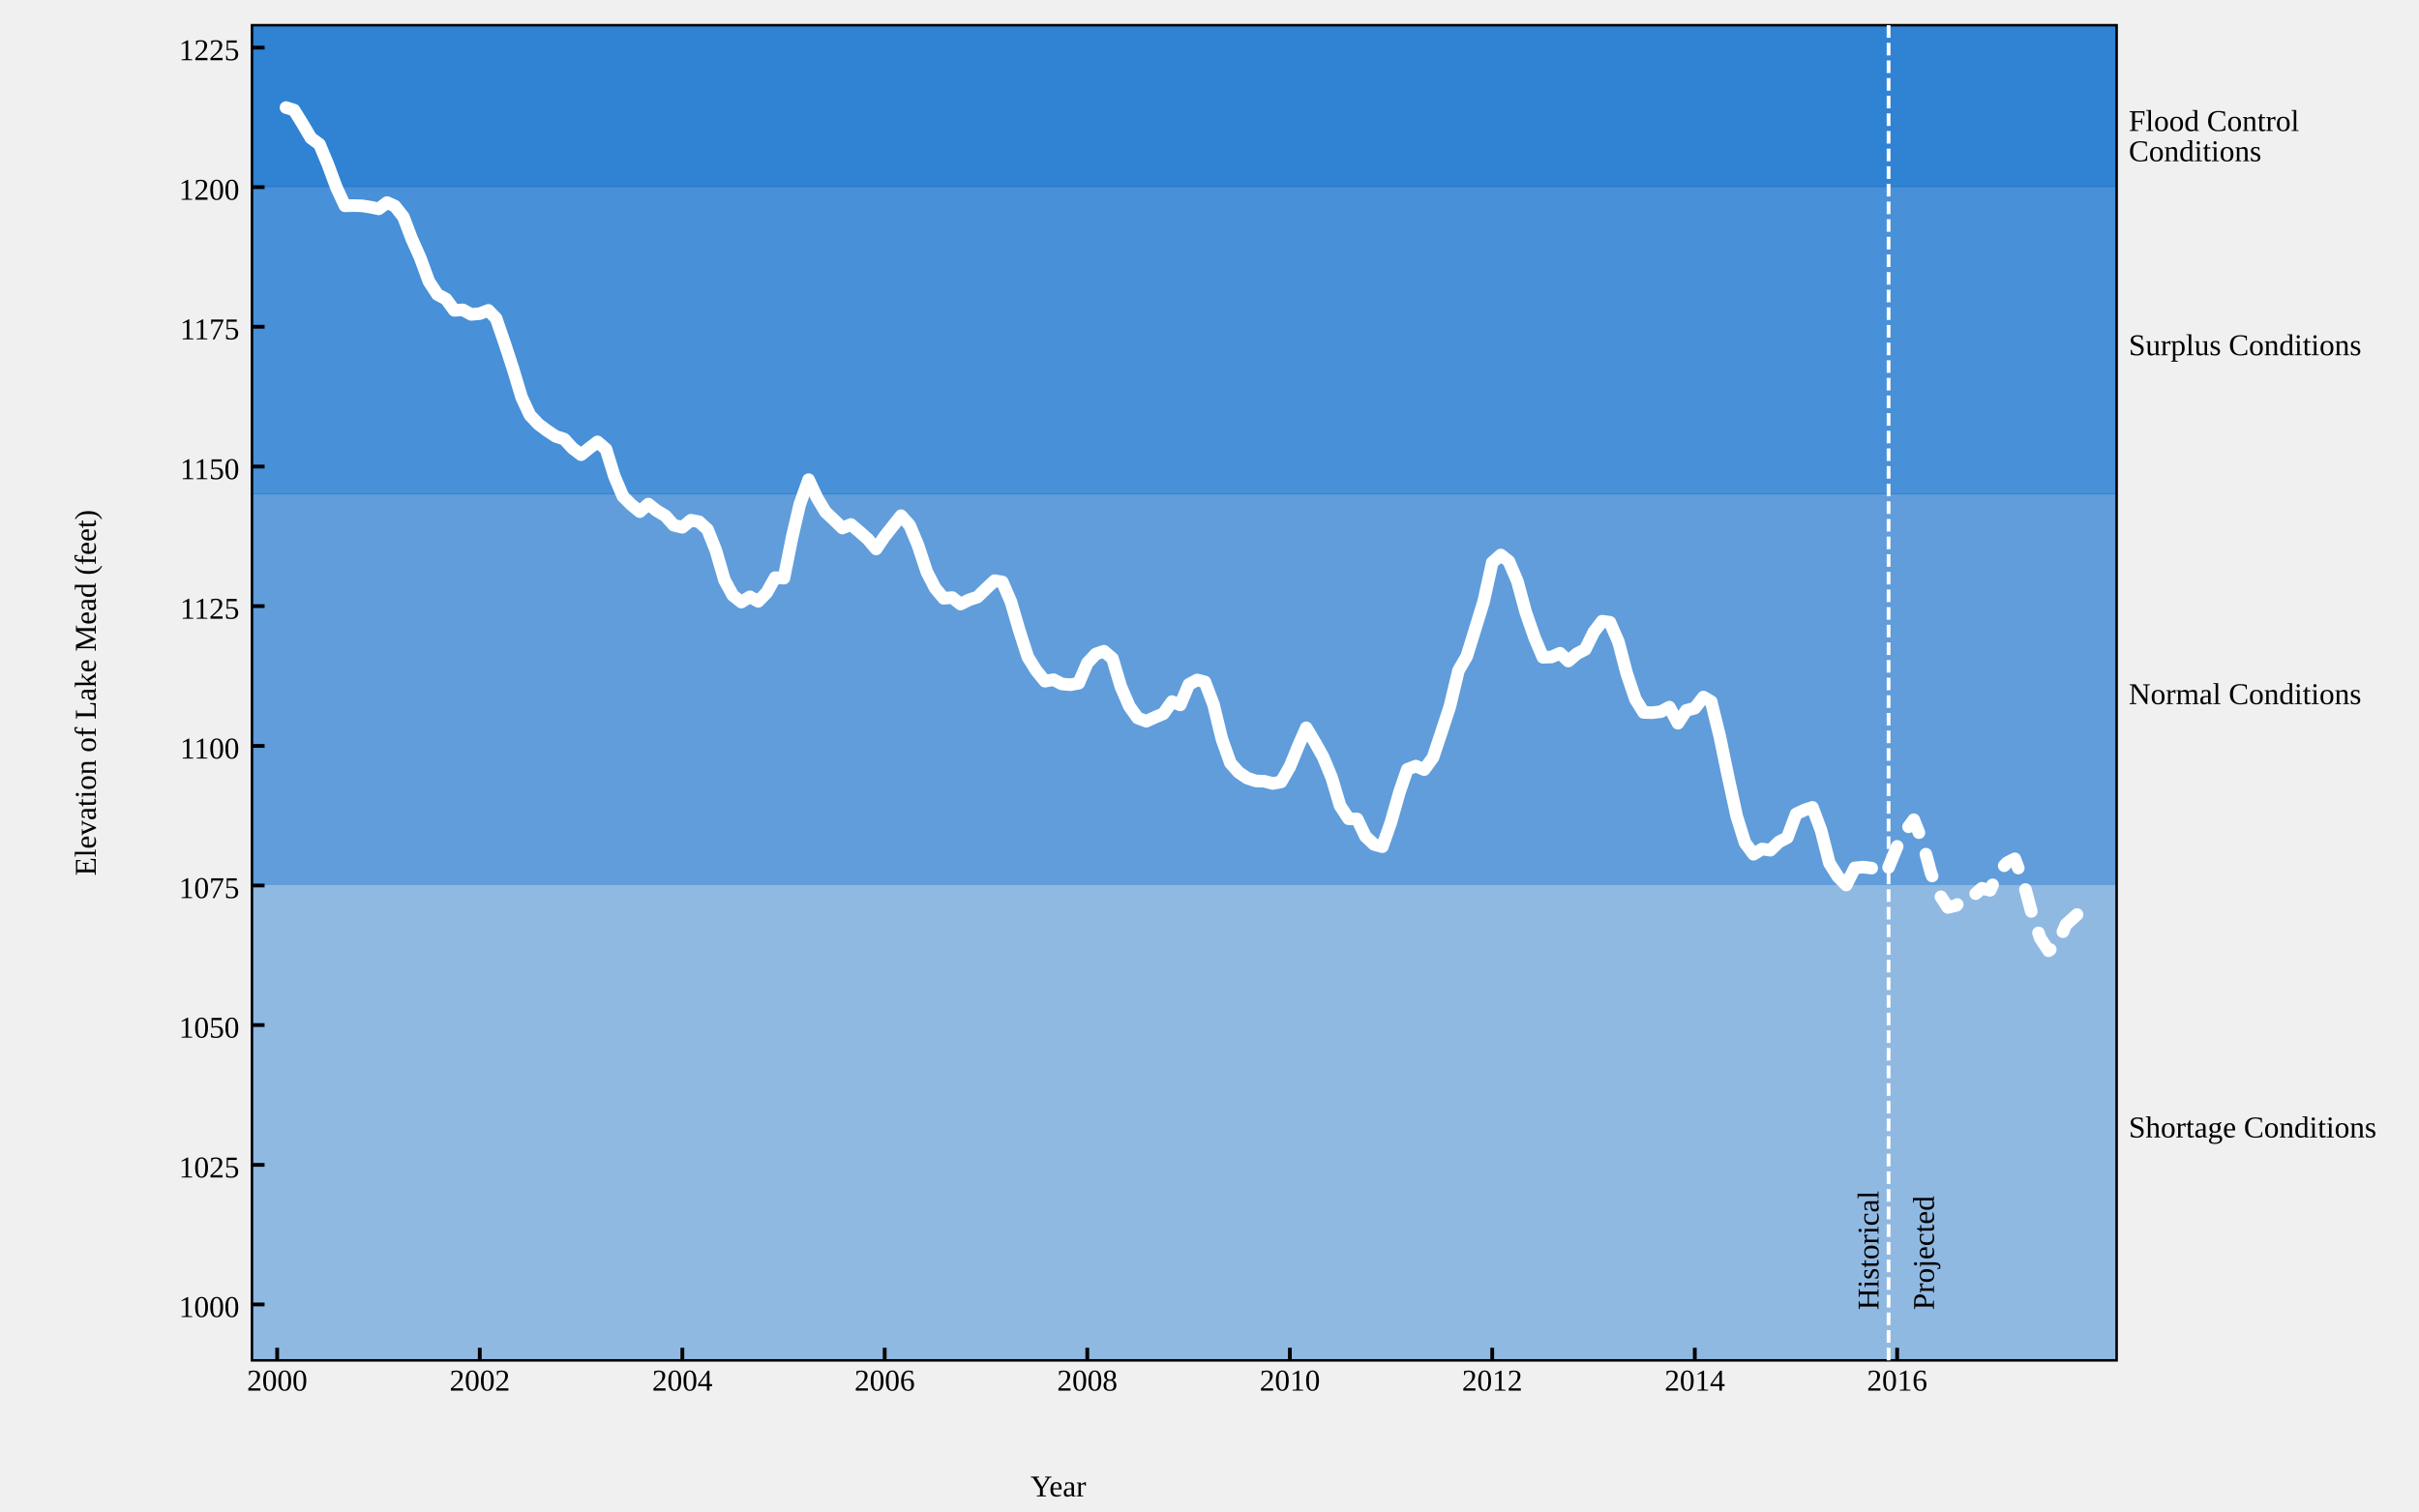
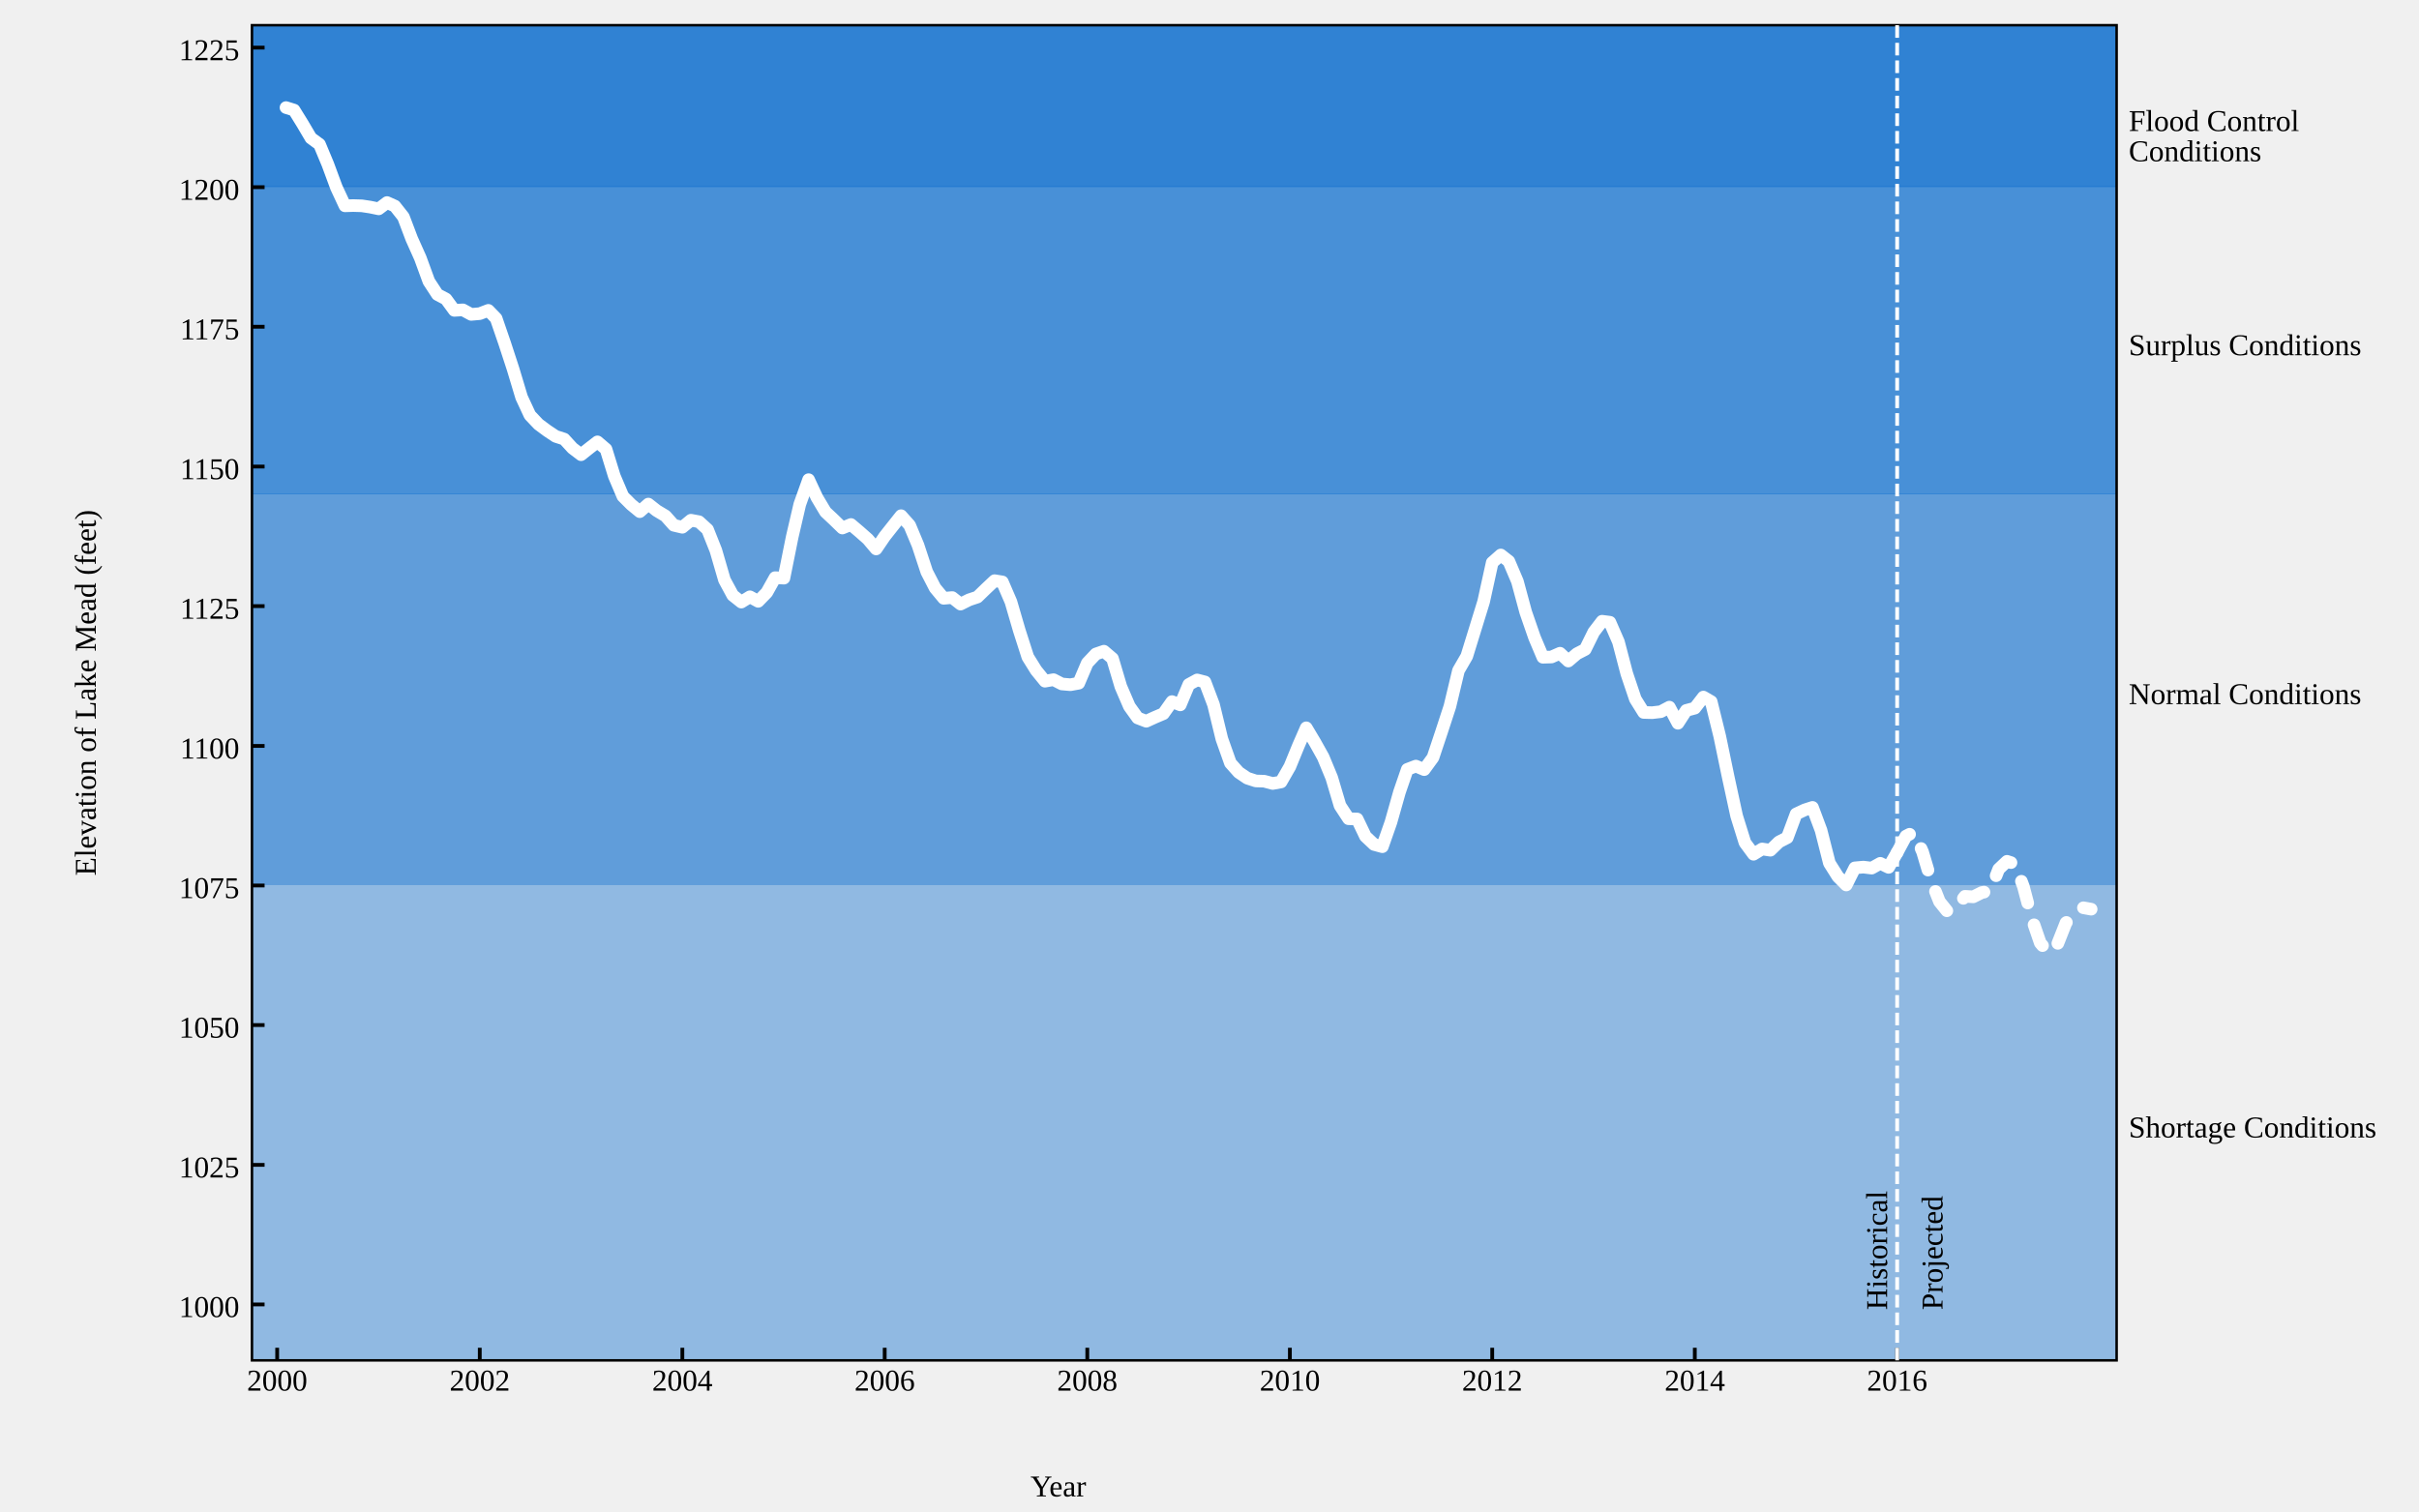
<svg xmlns="http://www.w3.org/2000/svg" version="1.1" preserveAspectRatio="xMinYMin meet" viewBox="0 0 960 600" id="mead-elev-projected-svg">
  <rect id="flood" x="100" y="10" width="740" height="64.2" fill="#0066CC" opacity="0.8" class="level-fill" />
  <rect id="surplus" x="100" y="74" width="740" height="122.2" fill="#0066CC" opacity="0.7" class="level-fill" />
  <rect id="normal" x="100" y="196" width="740" height="155.2" fill="#0066CC" opacity="0.6" class="level-fill" />
  <rect id="shortage" x="100" y="351" width="740" height="189.2" fill="#0066CC" opacity="0.4" class="level-fill" />
  <g class="hidden" id="condition-markers">
    <text x="840" y="52" dx="0.4em" class="small-text">Flood Control</text>
    <text x="840" y="52" dy="1.0em" dx="0.4em" class="small-text">Conditions</text>
    <text x="840" y="135" dy="0.5em" dx="0.4em" class="small-text">Surplus Conditions</text>
    <text x="840" y="273.5" dy="0.5em" dx="0.4em" class="small-text">Normal Conditions</text>
    <text x="840" y="445.5" dy="0.5em" dx="0.4em" class="small-text">Shortage Conditions</text>
  </g>
  <g id="axes" class="label">
    <rect id="axis.box" x="100.0" y="10.0" width="740.0" height="530.0" style="fill:none;stroke:black" />
    <text transform="translate(50.0,275.0)rotate(270)" text-anchor="middle" id="y-label" dy="-1em">Elevation of Lake Mead (feet)</text>
    <text transform="translate(420.0,600.0)rotate(0)" text-anchor="middle" id="x-label" dy="-0.5em">Year</text>
    <line x1="110.0" y1="540.0" x2="110.0" y2="535.0" style="stroke:black;stroke-width:1.5" />
    <text transform="translate(110.0,540.0)rotate(0)" text-anchor="middle" dy="1.0em">2000</text>
    <line x1="190.4" y1="540.0" x2="190.4" y2="535.0" style="stroke:black;stroke-width:1.5" />
    <text transform="translate(190.4,540.0)rotate(0)" text-anchor="middle" dy="1.0em">2002</text>
    <line x1="270.8" y1="540.0" x2="270.8" y2="535.0" style="stroke:black;stroke-width:1.5" />
    <text transform="translate(270.8,540.0)rotate(0)" text-anchor="middle" dy="1.0em">2004</text>
    <line x1="351.1" y1="540.0" x2="351.1" y2="535.0" style="stroke:black;stroke-width:1.5" />
    <text transform="translate(351.1,540.0)rotate(0)" text-anchor="middle" dy="1.0em">2006</text>
    <line x1="431.5" y1="540.0" x2="431.5" y2="535.0" style="stroke:black;stroke-width:1.5" />
    <text transform="translate(431.5,540.0)rotate(0)" text-anchor="middle" dy="1.0em">2008</text>
    <line x1="511.9" y1="540.0" x2="511.9" y2="535.0" style="stroke:black;stroke-width:1.5" />
    <text transform="translate(511.9,540.0)rotate(0)" text-anchor="middle" dy="1.0em">2010</text>
    <line x1="592.2" y1="540.0" x2="592.2" y2="535.0" style="stroke:black;stroke-width:1.5" />
    <text transform="translate(592.2,540.0)rotate(0)" text-anchor="middle" dy="1.0em">2012</text>
    <line x1="672.6" y1="540.0" x2="672.6" y2="535.0" style="stroke:black;stroke-width:1.5" />
    <text transform="translate(672.6,540.0)rotate(0)" text-anchor="middle" dy="1.0em">2014</text>
    <line x1="752.9" y1="540.0" x2="752.9" y2="535.0" style="stroke:black;stroke-width:1.5" />
    <text transform="translate(752.9,540.0)rotate(0)" text-anchor="middle" dy="1.0em">2016</text>
    <line x1="100.0" y1="517.8" x2="105.0" y2="517.8" style="stroke:black;stroke-width:1.5" />
    <text transform="translate(95.0,522.8)rotate(0)" text-anchor="end">1000</text>
    <line x1="100.0" y1="462.4" x2="105.0" y2="462.4" style="stroke:black;stroke-width:1.5" />
    <text transform="translate(95.0,467.4)rotate(0)" text-anchor="end">1025</text>
    <line x1="100.0" y1="406.9" x2="105.0" y2="406.9" style="stroke:black;stroke-width:1.5" />
    <text transform="translate(95.0,411.9)rotate(0)" text-anchor="end">1050</text>
    <line x1="100.0" y1="351.5" x2="105.0" y2="351.5" style="stroke:black;stroke-width:1.5" />
    <text transform="translate(95.0,356.5)rotate(0)" text-anchor="end">1075</text>
    <line x1="100.0" y1="296.1" x2="105.0" y2="296.1" style="stroke:black;stroke-width:1.5" />
    <text transform="translate(95.0,301.1)rotate(0)" text-anchor="end">1100</text>
    <line x1="100.0" y1="240.6" x2="105.0" y2="240.6" style="stroke:black;stroke-width:1.5" />
    <text transform="translate(95.0,245.6)rotate(0)" text-anchor="end">1125</text>
    <line x1="100.0" y1="185.2" x2="105.0" y2="185.2" style="stroke:black;stroke-width:1.5" />
    <text transform="translate(95.0,190.2)rotate(0)" text-anchor="end">1150</text>
    <line x1="100.0" y1="129.7" x2="105.0" y2="129.7" style="stroke:black;stroke-width:1.5" />
    <text transform="translate(95.0,134.7)rotate(0)" text-anchor="end">1175</text>
    <line x1="100.0" y1="74.3" x2="105.0" y2="74.3" style="stroke:black;stroke-width:1.5" />
    <text transform="translate(95.0,79.3)rotate(0)" text-anchor="end">1200</text>
    <line x1="100.0" y1="18.9" x2="105.0" y2="18.9" style="stroke:black;stroke-width:1.5" />
    <text transform="translate(95.0,23.9)rotate(0)" text-anchor="end">1225</text>
    <g id="legend" class="label" alignment-baseline="central">
      <line id="legend-line" x1="115" x2="130" y1="505" y2="505" fill="none" style="stroke:#FFFFFF;stroke-width:5;stroke-linejoin:round;stroke-linecap:round" visibility="hidden" />
      <text id="date_text" x="130" y="505" dy="-0.6em" dx="0.4em" class="legend"> </text>
      <text id="elev_text" x="130" y="505" dy="0.4em" dx="0.4em" fill="#000000" class="legend"> </text>
      <text id="model_text" x="130" y="505" dy="1.6em" dx="0.4em" fill="#000000" class="legend"> </text>
    </g>
-     <path d="M749.5,10.0 L749.5,540.0 " fill="none" style="stroke:#FFFFFF;stroke-width:1.5;stroke-dasharray:5,2" />
-     <text id="Historical-marker" class="hidden" text-anchor="begin" transform="rotate(-90,745.5,520.0),translate(745.5,520.0)">Historical</text>
-     <text id="Projected-marker" class="hidden" text-anchor="begin" transform="rotate(-90,767.5,520.0),translate(767.5,520.0)">Projected</text>
-     <path d="M113.5,42.7 L116.7,43.7 L120.1,49.2 L123.4,54.8 L126.8,57.3 L130.1,65.2 L133.5,74.4 L136.9,81.7 L140.2,81.6 L143.6,81.7 L146.9,82.2 L150.3,82.9 L153.6,80.4 L156.7,81.8 L160.1,86.1 L163.4,94.8 L166.8,102.4 L170.2,111.7 L173.6,116.9 L177.0,118.7 L180.3,123.2 L183.7,123.0 L187.0,124.8 L190.4,124.5 L193.8,123.2 L196.9,126.4 L200.3,136.3 L203.6,146.4 L207.0,157.7 L210.3,164.8 L213.7,168.4 L217.2,171.0 L220.5,173.2 L223.9,174.3 L227.2,177.9 L230.6,180.5 L234.0,177.8 L237.1,175.4 L240.5,178.3 L243.8,189.0 L247.2,197.0 L250.5,200.3 L253.9,203.1 L257.3,200.1 L260.6,202.7 L264.1,204.8 L267.4,208.5 L270.8,209.3 L274.2,206.5 L277.4,207.1 L280.8,210.2 L284.1,218.5 L287.5,230.2 L290.8,236.3 L294.2,239.0 L297.6,236.9 L300.9,238.7 L304.3,235.2 L307.6,229.3 L311.1,229.5 L314.4,213.1 L317.4,200.2 L320.9,190.4 L324.2,197.5 L327.6,203.2 L330.9,206.3 L334.3,209.6 L337.7,208.2 L341.0,211.0 L344.4,214.0 L347.7,217.9 L351.1,212.9 L354.5,208.6 L357.6,204.7 L361.0,208.5 L364.3,216.4 L367.8,227.0 L371.1,233.4 L374.5,237.5 L377.9,237.2 L381.2,239.8 L384.6,238.1 L387.9,237.0 L391.3,233.7 L394.7,230.5 L397.8,231.0 L401.2,238.9 L404.5,250.2 L407.9,260.8 L411.2,266.1 L414.7,270.4 L418.1,269.8 L421.4,271.5 L424.8,271.8 L428.1,271.2 L431.5,263.2 L434.9,259.6 L438.1,258.5 L441.5,261.4 L444.8,272.5 L448.2,280.4 L451.5,285.0 L454.9,286.3 L458.4,284.7 L461.7,283.3 L465.1,278.5 L468.4,279.8 L471.8,271.7 L475.1,269.9 L478.2,270.7 L481.6,279.7 L484.9,293.3 L488.3,302.9 L491.6,306.6 L495.0,308.9 L498.4,310.0 L501.7,310.1 L505.1,311.0 L508.4,310.4 L511.9,304.3 L515.3,296.0 L518.4,288.9 L521.8,294.6 L525.1,300.5 L528.5,308.7 L531.8,319.8 L535.2,325.0 L538.6,325.1 L541.9,332.0 L545.3,335.2 L548.6,336.1 L552.0,326.4 L555.4,314.4 L558.5,305.4 L561.9,304.1 L565.2,305.5 L568.7,300.7 L572.0,290.8 L575.4,280.4 L578.8,266.2 L582.1,260.5 L585.5,249.5 L588.8,238.8 L592.2,223.3 L595.6,220.3 L598.8,222.8 L602.2,230.8 L605.5,243.0 L609.0,253.1 L612.3,260.9 L615.7,260.8 L619.1,259.3 L622.4,262.4 L625.8,259.5 L629.1,257.8 L632.5,250.9 L635.8,246.6 L638.9,247.0 L642.3,254.8 L645.6,267.4 L649.0,277.5 L652.3,282.8 L655.7,282.9 L659.1,282.5 L662.5,280.7 L665.9,287.1 L669.2,282.0 L672.6,281.1 L676.0,276.7 L679.1,278.5 L682.5,292.3 L685.8,308.2 L689.2,323.9 L692.5,334.5 L695.9,339.1 L699.3,337.0 L702.6,337.5 L706.0,334.2 L709.3,332.5 L712.8,323.1 L716.2,321.5 L719.3,320.5 L722.7,329.6 L726.0,342.6 L729.4,348.0 L732.7,351.3 L736.1,344.5 L739.5,344.2 L742.8,344.6 " fill="none" style="stroke:#FFFFFF;stroke-width:5;stroke-linejoin:round;stroke-linecap:round" />
-     <path d="M749.5,344.3 L752.9,336.0 L756.4,329.6 L759.5,325.4 L763.0,334.2 L766.3,346.5 L769.7,355.1 L773.0,360.2 L776.4,359.4 L779.8,355.9 L783.1,355.6 L786.5,352.6 L789.8,353.4 L793.2,345.9 L796.5,342.5 L799.6,340.9 L803.0,350.0 L806.3,362.4 L809.7,372.4 L813.0,377.4 L816.5,374.9 L819.9,367.0 L823.2,364.0 L826.6,361.0 L829.9,361.9 " fill="none" id="dashed-projection" class="hidden" style="stroke:#FFFFFF;stroke-width:5;stroke-linejoin:round;stroke-dasharray:9;stroke-linecap:round" />
+     <path d="M752.9,10.0 L752.9,540.0 " fill="none" style="stroke:#FFFFFF;stroke-width:1.5;stroke-dasharray:5,2" />
+     <text id="Historical-marker" class="hidden" text-anchor="begin" transform="rotate(-90,748.9,520.0),translate(748.9,520.0)">Historical</text>
+     <text id="Projected-marker" class="hidden" text-anchor="begin" transform="rotate(-90,770.9,520.0),translate(770.9,520.0)">Projected</text>
+     <path d="M113.5,42.7 L116.7,43.7 L120.1,49.2 L123.4,54.8 L126.8,57.3 L130.1,65.2 L133.5,74.4 L136.9,81.7 L140.2,81.6 L143.6,81.7 L146.9,82.2 L150.3,82.9 L153.6,80.4 L156.7,81.8 L160.1,86.1 L163.4,94.8 L166.8,102.4 L170.2,111.7 L173.6,116.9 L177.0,118.7 L180.3,123.2 L183.7,123.0 L187.0,124.8 L190.4,124.5 L193.8,123.2 L196.9,126.4 L200.3,136.3 L203.6,146.4 L207.0,157.7 L210.3,164.8 L213.7,168.4 L217.2,171.0 L220.5,173.2 L223.9,174.3 L227.2,177.9 L230.6,180.5 L234.0,177.8 L237.1,175.4 L240.5,178.3 L243.8,189.0 L247.2,197.0 L250.5,200.3 L253.9,203.1 L257.3,200.1 L260.6,202.7 L264.1,204.8 L267.4,208.5 L270.8,209.3 L274.2,206.5 L277.4,207.1 L280.8,210.2 L284.1,218.5 L287.5,230.2 L290.8,236.3 L294.2,239.0 L297.6,236.9 L300.9,238.7 L304.3,235.2 L307.6,229.3 L311.1,229.5 L314.4,213.1 L317.4,200.2 L320.9,190.4 L324.2,197.5 L327.6,203.2 L330.9,206.3 L334.3,209.6 L337.7,208.2 L341.0,211.0 L344.4,214.0 L347.7,217.9 L351.1,212.9 L354.5,208.6 L357.6,204.7 L361.0,208.5 L364.3,216.4 L367.8,227.0 L371.1,233.4 L374.5,237.5 L377.9,237.2 L381.2,239.8 L384.6,238.1 L387.9,237.0 L391.3,233.7 L394.7,230.5 L397.8,231.0 L401.2,238.9 L404.5,250.2 L407.9,260.8 L411.2,266.1 L414.7,270.4 L418.1,269.8 L421.4,271.5 L424.8,271.8 L428.1,271.2 L431.5,263.2 L434.9,259.6 L438.1,258.5 L441.5,261.4 L444.8,272.5 L448.2,280.4 L451.5,285.0 L454.9,286.3 L458.4,284.7 L461.7,283.3 L465.1,278.5 L468.4,279.8 L471.8,271.7 L475.1,269.9 L478.2,270.7 L481.6,279.7 L484.9,293.3 L488.3,302.9 L491.6,306.6 L495.0,308.9 L498.4,310.0 L501.7,310.1 L505.1,311.0 L508.4,310.4 L511.9,304.3 L515.3,296.0 L518.4,288.9 L521.8,294.6 L525.1,300.5 L528.5,308.7 L531.8,319.8 L535.2,325.0 L538.6,325.1 L541.9,332.0 L545.3,335.2 L548.6,336.1 L552.0,326.4 L555.4,314.4 L558.5,305.4 L561.9,304.1 L565.2,305.5 L568.7,300.7 L572.0,290.8 L575.4,280.4 L578.8,266.2 L582.1,260.5 L585.5,249.5 L588.8,238.8 L592.2,223.3 L595.6,220.3 L598.8,222.8 L602.2,230.8 L605.5,243.0 L609.0,253.1 L612.3,260.9 L615.7,260.8 L619.1,259.3 L622.4,262.4 L625.8,259.5 L629.1,257.8 L632.5,250.9 L635.8,246.6 L638.9,247.0 L642.3,254.8 L645.6,267.4 L649.0,277.5 L652.3,282.8 L655.7,282.9 L659.1,282.5 L662.5,280.7 L665.9,287.1 L669.2,282.0 L672.6,281.1 L676.0,276.7 L679.1,278.5 L682.5,292.3 L685.8,308.2 L689.2,323.9 L692.5,334.5 L695.9,339.1 L699.3,337.0 L702.6,337.5 L706.0,334.2 L709.3,332.5 L712.8,323.1 L716.2,321.5 L719.3,320.5 L722.7,329.6 L726.0,342.6 L729.4,348.0 L732.7,351.3 L736.1,344.5 L739.5,344.2 L742.8,344.6 L746.2,342.7 L749.5,344.3 L752.9,338.4 " fill="none" style="stroke:#FFFFFF;stroke-width:5;stroke-linejoin:round;stroke-linecap:round" />
+     <path d="M752.9,338.4 L756.4,331.9 L759.5,330.3 L763.0,338.2 L766.3,349.3 L769.7,357.9 L773.0,362.0 L776.4,360.2 L779.8,355.8 L783.1,356.0 L786.5,354.3 L789.8,353.7 L793.2,345.0 L796.5,341.9 L799.6,342.9 L803.0,351.9 L806.3,364.4 L809.7,374.3 L813.0,378.2 L816.5,374.9 L819.9,366.3 L823.2,363.4 L826.6,360.3 L829.9,360.9 " fill="none" id="dashed-projection" class="hidden" style="stroke:#FFFFFF;stroke-width:5;stroke-linejoin:round;stroke-dasharray:9;stroke-linecap:round" />
    <rect id="2000-01-31" x="109.96" y="10" width="7.00" height="530" fill-opacity="0.0" />
    <rect id="2000-02-29" x="113.15" y="10" width="7.00" height="530" fill-opacity="0.0" />
    <rect id="2000-03-31" x="116.56" y="10" width="7.00" height="530" fill-opacity="0.0" />
    <rect id="2000-04-30" x="119.87" y="10" width="7.00" height="530" fill-opacity="0.0" />
    <rect id="2000-05-31" x="123.28" y="10" width="7.00" height="530" fill-opacity="0.0" />
    <rect id="2000-06-30" x="126.58" y="10" width="7.00" height="530" fill-opacity="0.0" />
    <rect id="2000-07-31" x="129.99" y="10" width="7.00" height="530" fill-opacity="0.0" />
    <rect id="2000-08-31" x="133.41" y="10" width="7.00" height="530" fill-opacity="0.0" />
    <rect id="2000-09-30" x="136.71" y="10" width="7.00" height="530" fill-opacity="0.0" />
    <rect id="2000-10-31" x="140.12" y="10" width="7.00" height="530" fill-opacity="0.0" />
    <rect id="2000-11-30" x="143.42" y="10" width="7.00" height="530" fill-opacity="0.0" />
    <rect id="2000-12-31" x="146.84" y="10" width="7.00" height="530" fill-opacity="0.0" />
    <rect id="2001-01-31" x="150.14" y="10" width="7.00" height="530" fill-opacity="0.0" />
    <rect id="2001-02-28" x="153.22" y="10" width="7.00" height="530" fill-opacity="0.0" />
    <rect id="2001-03-31" x="156.63" y="10" width="7.00" height="530" fill-opacity="0.0" />
    <rect id="2001-04-30" x="159.94" y="10" width="7.00" height="530" fill-opacity="0.0" />
    <rect id="2001-05-31" x="163.35" y="10" width="7.00" height="530" fill-opacity="0.0" />
    <rect id="2001-06-30" x="166.65" y="10" width="7.00" height="530" fill-opacity="0.0" />
    <rect id="2001-07-31" x="170.06" y="10" width="7.00" height="530" fill-opacity="0.0" />
    <rect id="2001-08-31" x="173.48" y="10" width="7.00" height="530" fill-opacity="0.0" />
    <rect id="2001-09-30" x="176.78" y="10" width="7.00" height="530" fill-opacity="0.0" />
    <rect id="2001-10-31" x="180.19" y="10" width="7.00" height="530" fill-opacity="0.0" />
    <rect id="2001-11-30" x="183.49" y="10" width="7.00" height="530" fill-opacity="0.0" />
    <rect id="2001-12-31" x="186.91" y="10" width="7.00" height="530" fill-opacity="0.0" />
    <rect id="2002-01-31" x="190.32" y="10" width="7.00" height="530" fill-opacity="0.0" />
    <rect id="2002-02-28" x="193.40" y="10" width="7.00" height="530" fill-opacity="0.0" />
    <rect id="2002-03-31" x="196.81" y="10" width="7.00" height="530" fill-opacity="0.0" />
    <rect id="2002-04-30" x="200.12" y="10" width="7.00" height="530" fill-opacity="0.0" />
    <rect id="2002-05-31" x="203.53" y="10" width="7.00" height="530" fill-opacity="0.0" />
    <rect id="2002-06-30" x="206.83" y="10" width="7.00" height="530" fill-opacity="0.0" />
    <rect id="2002-07-31" x="210.25" y="10" width="7.00" height="530" fill-opacity="0.0" />
    <rect id="2002-08-31" x="213.66" y="10" width="7.00" height="530" fill-opacity="0.0" />
    <rect id="2002-09-30" x="216.96" y="10" width="7.00" height="530" fill-opacity="0.0" />
    <rect id="2002-10-31" x="220.37" y="10" width="7.00" height="530" fill-opacity="0.0" />
    <rect id="2002-11-30" x="223.68" y="10" width="7.00" height="530" fill-opacity="0.0" />
    <rect id="2002-12-31" x="227.09" y="10" width="7.00" height="530" fill-opacity="0.0" />
    <rect id="2003-01-31" x="230.50" y="10" width="7.00" height="530" fill-opacity="0.0" />
    <rect id="2003-02-28" x="233.58" y="10" width="7.00" height="530" fill-opacity="0.0" />
    <rect id="2003-03-31" x="237.00" y="10" width="7.00" height="530" fill-opacity="0.0" />
    <rect id="2003-04-30" x="240.30" y="10" width="7.00" height="530" fill-opacity="0.0" />
    <rect id="2003-05-31" x="243.71" y="10" width="7.00" height="530" fill-opacity="0.0" />
    <rect id="2003-06-30" x="247.01" y="10" width="7.00" height="530" fill-opacity="0.0" />
    <rect id="2003-07-31" x="250.43" y="10" width="7.00" height="530" fill-opacity="0.0" />
    <rect id="2003-08-31" x="253.84" y="10" width="7.00" height="530" fill-opacity="0.0" />
    <rect id="2003-09-30" x="257.14" y="10" width="7.00" height="530" fill-opacity="0.0" />
    <rect id="2003-10-31" x="260.55" y="10" width="7.00" height="530" fill-opacity="0.0" />
    <rect id="2003-11-30" x="263.86" y="10" width="7.00" height="530" fill-opacity="0.0" />
    <rect id="2003-12-31" x="267.27" y="10" width="7.00" height="530" fill-opacity="0.0" />
    <rect id="2004-01-31" x="270.68" y="10" width="7.00" height="530" fill-opacity="0.0" />
    <rect id="2004-02-29" x="273.87" y="10" width="7.00" height="530" fill-opacity="0.0" />
    <rect id="2004-03-31" x="277.29" y="10" width="7.00" height="530" fill-opacity="0.0" />
    <rect id="2004-04-30" x="280.59" y="10" width="7.00" height="530" fill-opacity="0.0" />
    <rect id="2004-05-31" x="284.00" y="10" width="7.00" height="530" fill-opacity="0.0" />
    <rect id="2004-06-30" x="287.30" y="10" width="7.00" height="530" fill-opacity="0.0" />
    <rect id="2004-07-31" x="290.72" y="10" width="7.00" height="530" fill-opacity="0.0" />
    <rect id="2004-08-31" x="294.13" y="10" width="7.00" height="530" fill-opacity="0.0" />
    <rect id="2004-09-30" x="297.43" y="10" width="7.00" height="530" fill-opacity="0.0" />
    <rect id="2004-10-31" x="300.85" y="10" width="7.00" height="530" fill-opacity="0.0" />
    <rect id="2004-11-30" x="304.15" y="10" width="7.00" height="530" fill-opacity="0.0" />
    <rect id="2004-12-31" x="307.56" y="10" width="7.00" height="530" fill-opacity="0.0" />
    <rect id="2005-01-31" x="310.86" y="10" width="7.00" height="530" fill-opacity="0.0" />
    <rect id="2005-02-28" x="313.95" y="10" width="7.00" height="530" fill-opacity="0.0" />
    <rect id="2005-03-31" x="317.36" y="10" width="7.00" height="530" fill-opacity="0.0" />
    <rect id="2005-04-30" x="320.66" y="10" width="7.00" height="530" fill-opacity="0.0" />
    <rect id="2005-05-31" x="324.07" y="10" width="7.00" height="530" fill-opacity="0.0" />
    <rect id="2005-06-30" x="327.38" y="10" width="7.00" height="530" fill-opacity="0.0" />
    <rect id="2005-07-31" x="330.79" y="10" width="7.00" height="530" fill-opacity="0.0" />
    <rect id="2005-08-31" x="334.20" y="10" width="7.00" height="530" fill-opacity="0.0" />
    <rect id="2005-09-30" x="337.50" y="10" width="7.00" height="530" fill-opacity="0.0" />
    <rect id="2005-10-31" x="340.92" y="10" width="7.00" height="530" fill-opacity="0.0" />
    <rect id="2005-11-30" x="344.22" y="10" width="7.00" height="530" fill-opacity="0.0" />
    <rect id="2005-12-31" x="347.63" y="10" width="7.00" height="530" fill-opacity="0.0" />
    <rect id="2006-01-31" x="351.04" y="10" width="7.00" height="530" fill-opacity="0.0" />
    <rect id="2006-02-28" x="354.13" y="10" width="7.00" height="530" fill-opacity="0.0" />
    <rect id="2006-03-31" x="357.54" y="10" width="7.00" height="530" fill-opacity="0.0" />
    <rect id="2006-04-30" x="360.84" y="10" width="7.00" height="530" fill-opacity="0.0" />
    <rect id="2006-05-31" x="364.25" y="10" width="7.00" height="530" fill-opacity="0.0" />
    <rect id="2006-06-30" x="367.56" y="10" width="7.00" height="530" fill-opacity="0.0" />
    <rect id="2006-07-31" x="370.97" y="10" width="7.00" height="530" fill-opacity="0.0" />
    <rect id="2006-08-31" x="374.38" y="10" width="7.00" height="530" fill-opacity="0.0" />
    <rect id="2006-09-30" x="377.68" y="10" width="7.00" height="530" fill-opacity="0.0" />
    <rect id="2006-10-31" x="381.10" y="10" width="7.00" height="530" fill-opacity="0.0" />
    <rect id="2006-11-30" x="384.40" y="10" width="7.00" height="530" fill-opacity="0.0" />
    <rect id="2006-12-31" x="387.81" y="10" width="7.00" height="530" fill-opacity="0.0" />
    <rect id="2007-01-31" x="391.22" y="10" width="7.00" height="530" fill-opacity="0.0" />
    <rect id="2007-02-28" x="394.31" y="10" width="7.00" height="530" fill-opacity="0.0" />
    <rect id="2007-03-31" x="397.72" y="10" width="7.00" height="530" fill-opacity="0.0" />
    <rect id="2007-04-30" x="401.02" y="10" width="7.00" height="530" fill-opacity="0.0" />
    <rect id="2007-05-31" x="404.44" y="10" width="7.00" height="530" fill-opacity="0.0" />
    <rect id="2007-06-30" x="407.74" y="10" width="7.00" height="530" fill-opacity="0.0" />
    <rect id="2007-07-31" x="411.15" y="10" width="7.00" height="530" fill-opacity="0.0" />
    <rect id="2007-08-31" x="414.56" y="10" width="7.00" height="530" fill-opacity="0.0" />
    <rect id="2007-09-30" x="417.87" y="10" width="7.00" height="530" fill-opacity="0.0" />
    <rect id="2007-10-31" x="421.28" y="10" width="7.00" height="530" fill-opacity="0.0" />
    <rect id="2007-11-30" x="424.58" y="10" width="7.00" height="530" fill-opacity="0.0" />
    <rect id="2007-12-31" x="427.99" y="10" width="7.00" height="530" fill-opacity="0.0" />
    <rect id="2008-01-31" x="431.41" y="10" width="7.00" height="530" fill-opacity="0.0" />
    <rect id="2008-02-29" x="434.60" y="10" width="7.00" height="530" fill-opacity="0.0" />
    <rect id="2008-03-31" x="438.01" y="10" width="7.00" height="530" fill-opacity="0.0" />
    <rect id="2008-04-30" x="441.31" y="10" width="7.00" height="530" fill-opacity="0.0" />
    <rect id="2008-05-31" x="444.73" y="10" width="7.00" height="530" fill-opacity="0.0" />
    <rect id="2008-06-30" x="448.03" y="10" width="7.00" height="530" fill-opacity="0.0" />
    <rect id="2008-07-31" x="451.44" y="10" width="7.00" height="530" fill-opacity="0.0" />
    <rect id="2008-08-31" x="454.85" y="10" width="7.00" height="530" fill-opacity="0.0" />
    <rect id="2008-09-30" x="458.16" y="10" width="7.00" height="530" fill-opacity="0.0" />
    <rect id="2008-10-31" x="461.57" y="10" width="7.00" height="530" fill-opacity="0.0" />
    <rect id="2008-11-30" x="464.87" y="10" width="7.00" height="530" fill-opacity="0.0" />
    <rect id="2008-12-31" x="468.28" y="10" width="7.00" height="530" fill-opacity="0.0" />
    <rect id="2009-01-31" x="471.59" y="10" width="7.00" height="530" fill-opacity="0.0" />
    <rect id="2009-02-28" x="474.67" y="10" width="7.00" height="530" fill-opacity="0.0" />
    <rect id="2009-03-31" x="478.08" y="10" width="7.00" height="530" fill-opacity="0.0" />
    <rect id="2009-04-30" x="481.38" y="10" width="7.00" height="530" fill-opacity="0.0" />
    <rect id="2009-05-31" x="484.80" y="10" width="7.00" height="530" fill-opacity="0.0" />
    <rect id="2009-06-30" x="488.10" y="10" width="7.00" height="530" fill-opacity="0.0" />
    <rect id="2009-07-31" x="491.51" y="10" width="7.00" height="530" fill-opacity="0.0" />
    <rect id="2009-08-31" x="494.92" y="10" width="7.00" height="530" fill-opacity="0.0" />
    <rect id="2009-09-30" x="498.23" y="10" width="7.00" height="530" fill-opacity="0.0" />
    <rect id="2009-10-31" x="501.64" y="10" width="7.00" height="530" fill-opacity="0.0" />
    <rect id="2009-11-30" x="504.94" y="10" width="7.00" height="530" fill-opacity="0.0" />
    <rect id="2009-12-31" x="508.36" y="10" width="7.00" height="530" fill-opacity="0.0" />
    <rect id="2010-01-31" x="511.77" y="10" width="7.00" height="530" fill-opacity="0.0" />
    <rect id="2010-02-28" x="514.85" y="10" width="7.00" height="530" fill-opacity="0.0" />
    <rect id="2010-03-31" x="518.26" y="10" width="7.00" height="530" fill-opacity="0.0" />
    <rect id="2010-04-30" x="521.57" y="10" width="7.00" height="530" fill-opacity="0.0" />
    <rect id="2010-05-31" x="524.98" y="10" width="7.00" height="530" fill-opacity="0.0" />
    <rect id="2010-06-30" x="528.28" y="10" width="7.00" height="530" fill-opacity="0.0" />
    <rect id="2010-07-31" x="531.69" y="10" width="7.00" height="530" fill-opacity="0.0" />
    <rect id="2010-08-31" x="535.11" y="10" width="7.00" height="530" fill-opacity="0.0" />
    <rect id="2010-09-30" x="538.41" y="10" width="7.00" height="530" fill-opacity="0.0" />
    <rect id="2010-10-31" x="541.82" y="10" width="7.00" height="530" fill-opacity="0.0" />
    <rect id="2010-11-30" x="545.12" y="10" width="7.00" height="530" fill-opacity="0.0" />
    <rect id="2010-12-31" x="548.54" y="10" width="7.00" height="530" fill-opacity="0.0" />
    <rect id="2011-01-31" x="551.95" y="10" width="7.00" height="530" fill-opacity="0.0" />
    <rect id="2011-02-28" x="555.03" y="10" width="7.00" height="530" fill-opacity="0.0" />
    <rect id="2011-03-31" x="558.44" y="10" width="7.00" height="530" fill-opacity="0.0" />
    <rect id="2011-04-30" x="561.75" y="10" width="7.00" height="530" fill-opacity="0.0" />
    <rect id="2011-05-31" x="565.16" y="10" width="7.00" height="530" fill-opacity="0.0" />
    <rect id="2011-06-30" x="568.46" y="10" width="7.00" height="530" fill-opacity="0.0" />
    <rect id="2011-07-31" x="571.87" y="10" width="7.00" height="530" fill-opacity="0.0" />
    <rect id="2011-08-31" x="575.29" y="10" width="7.00" height="530" fill-opacity="0.0" />
    <rect id="2011-09-30" x="578.59" y="10" width="7.00" height="530" fill-opacity="0.0" />
    <rect id="2011-10-31" x="582.00" y="10" width="7.00" height="530" fill-opacity="0.0" />
    <rect id="2011-11-30" x="585.30" y="10" width="7.00" height="530" fill-opacity="0.0" />
    <rect id="2011-12-31" x="588.72" y="10" width="7.00" height="530" fill-opacity="0.0" />
    <rect id="2012-01-31" x="592.13" y="10" width="7.00" height="530" fill-opacity="0.0" />
    <rect id="2012-02-29" x="595.32" y="10" width="7.00" height="530" fill-opacity="0.0" />
    <rect id="2012-03-31" x="598.73" y="10" width="7.00" height="530" fill-opacity="0.0" />
    <rect id="2012-04-30" x="602.04" y="10" width="7.00" height="530" fill-opacity="0.0" />
    <rect id="2012-05-31" x="605.45" y="10" width="7.00" height="530" fill-opacity="0.0" />
    <rect id="2012-06-30" x="608.75" y="10" width="7.00" height="530" fill-opacity="0.0" />
    <rect id="2012-07-31" x="612.17" y="10" width="7.00" height="530" fill-opacity="0.0" />
    <rect id="2012-08-31" x="615.58" y="10" width="7.00" height="530" fill-opacity="0.0" />
    <rect id="2012-09-30" x="618.88" y="10" width="7.00" height="530" fill-opacity="0.0" />
    <rect id="2012-10-31" x="622.29" y="10" width="7.00" height="530" fill-opacity="0.0" />
    <rect id="2012-11-30" x="625.60" y="10" width="7.00" height="530" fill-opacity="0.0" />
    <rect id="2012-12-31" x="629.01" y="10" width="7.00" height="530" fill-opacity="0.0" />
    <rect id="2013-01-31" x="632.31" y="10" width="7.00" height="530" fill-opacity="0.0" />
    <rect id="2013-02-28" x="635.39" y="10" width="7.00" height="530" fill-opacity="0.0" />
    <rect id="2013-03-31" x="638.81" y="10" width="7.00" height="530" fill-opacity="0.0" />
    <rect id="2013-04-30" x="642.11" y="10" width="7.00" height="530" fill-opacity="0.0" />
    <rect id="2013-05-31" x="645.52" y="10" width="7.00" height="530" fill-opacity="0.0" />
    <rect id="2013-06-30" x="648.82" y="10" width="7.00" height="530" fill-opacity="0.0" />
    <rect id="2013-07-31" x="652.24" y="10" width="7.00" height="530" fill-opacity="0.0" />
    <rect id="2013-08-31" x="655.65" y="10" width="7.00" height="530" fill-opacity="0.0" />
    <rect id="2013-09-30" x="658.95" y="10" width="7.00" height="530" fill-opacity="0.0" />
    <rect id="2013-10-31" x="662.36" y="10" width="7.00" height="530" fill-opacity="0.0" />
    <rect id="2013-11-30" x="665.67" y="10" width="7.00" height="530" fill-opacity="0.0" />
    <rect id="2013-12-31" x="669.08" y="10" width="7.00" height="530" fill-opacity="0.0" />
    <rect id="2014-01-31" x="672.49" y="10" width="7.00" height="530" fill-opacity="0.0" />
    <rect id="2014-02-28" x="675.57" y="10" width="7.00" height="530" fill-opacity="0.0" />
    <rect id="2014-03-31" x="678.99" y="10" width="7.00" height="530" fill-opacity="0.0" />
    <rect id="2014-04-30" x="682.29" y="10" width="7.00" height="530" fill-opacity="0.0" />
    <rect id="2014-05-31" x="685.70" y="10" width="7.00" height="530" fill-opacity="0.0" />
    <rect id="2014-06-30" x="689.00" y="10" width="7.00" height="530" fill-opacity="0.0" />
    <rect id="2014-07-31" x="692.42" y="10" width="7.00" height="530" fill-opacity="0.0" />
    <rect id="2014-08-31" x="695.83" y="10" width="7.00" height="530" fill-opacity="0.0" />
    <rect id="2014-09-30" x="699.13" y="10" width="7.00" height="530" fill-opacity="0.0" />
    <rect id="2014-10-31" x="702.55" y="10" width="7.00" height="530" fill-opacity="0.0" />
    <rect id="2014-11-30" x="705.85" y="10" width="7.00" height="530" fill-opacity="0.0" />
    <rect id="2014-12-31" x="709.26" y="10" width="7.00" height="530" fill-opacity="0.0" />
    <rect id="2015-01-31" x="712.67" y="10" width="7.00" height="530" fill-opacity="0.0" />
    <rect id="2015-02-28" x="715.76" y="10" width="7.00" height="530" fill-opacity="0.0" />
    <rect id="2015-03-31" x="719.17" y="10" width="7.00" height="530" fill-opacity="0.0" />
    <rect id="2015-04-30" x="722.47" y="10" width="7.00" height="530" fill-opacity="0.0" />
    <rect id="2015-05-31" x="725.88" y="10" width="7.00" height="530" fill-opacity="0.0" />
    <rect id="2015-06-30" x="729.19" y="10" width="7.00" height="530" fill-opacity="0.0" />
    <rect id="2015-07-31" x="732.60" y="10" width="7.00" height="530" fill-opacity="0.0" />
    <rect id="2015-08-31" x="736.01" y="10" width="7.00" height="530" fill-opacity="0.0" />
    <rect id="2015-09-30" x="739.31" y="10" width="7.00" height="530" fill-opacity="0.0" />
+     <rect id="2015-10-31" x="742.73" y="10" width="7.00" height="530" fill-opacity="0.0" />
    <rect id="2015-11-30" x="746.03" y="10" width="7.00" height="530" fill-opacity="0.0" />
+     <rect id="2015-12-31" x="749.44" y="10" width="7.00" height="530" fill-opacity="0.0" />
    <rect id="2015-12-31" x="749.44" y="10" width="7.00" height="530" fill-opacity="0.0" />
    <rect id="2016-01-31" x="752.85" y="10" width="7.00" height="530" fill-opacity="0.0" />
    <rect id="2016-02-29" x="756.05" y="10" width="7.00" height="530" fill-opacity="0.0" />
    <rect id="2016-03-31" x="759.46" y="10" width="7.00" height="530" fill-opacity="0.0" />
    <rect id="2016-04-30" x="762.76" y="10" width="7.00" height="530" fill-opacity="0.0" />
    <rect id="2016-05-31" x="766.17" y="10" width="7.00" height="530" fill-opacity="0.0" />
    <rect id="2016-06-30" x="769.48" y="10" width="7.00" height="530" fill-opacity="0.0" />
    <rect id="2016-07-31" x="772.89" y="10" width="7.00" height="530" fill-opacity="0.0" />
    <rect id="2016-08-31" x="776.30" y="10" width="7.00" height="530" fill-opacity="0.0" />
    <rect id="2016-09-30" x="779.60" y="10" width="7.00" height="530" fill-opacity="0.0" />
    <rect id="2016-10-31" x="783.02" y="10" width="7.00" height="530" fill-opacity="0.0" />
    <rect id="2016-11-30" x="786.32" y="10" width="7.00" height="530" fill-opacity="0.0" />
    <rect id="2016-12-31" x="789.73" y="10" width="7.00" height="530" fill-opacity="0.0" />
    <rect id="2017-01-31" x="793.03" y="10" width="7.00" height="530" fill-opacity="0.0" />
    <rect id="2017-02-28" x="796.12" y="10" width="7.00" height="530" fill-opacity="0.0" />
    <rect id="2017-03-31" x="799.53" y="10" width="7.00" height="530" fill-opacity="0.0" />
    <rect id="2017-04-30" x="802.83" y="10" width="7.00" height="530" fill-opacity="0.0" />
    <rect id="2017-05-31" x="806.24" y="10" width="7.00" height="530" fill-opacity="0.0" />
    <rect id="2017-06-30" x="809.55" y="10" width="7.00" height="530" fill-opacity="0.0" />
    <rect id="2017-07-31" x="812.96" y="10" width="7.00" height="530" fill-opacity="0.0" />
    <rect id="2017-08-31" x="816.37" y="10" width="7.00" height="530" fill-opacity="0.0" />
    <rect id="2017-09-30" x="819.68" y="10" width="7.00" height="530" fill-opacity="0.0" />
    <rect id="2017-10-31" x="823.09" y="10" width="7.00" height="530" fill-opacity="0.0" />
    <rect id="2017-11-30" x="826.39" y="10" width="7.00" height="530" fill-opacity="0.0" />
  </g>
</svg>
